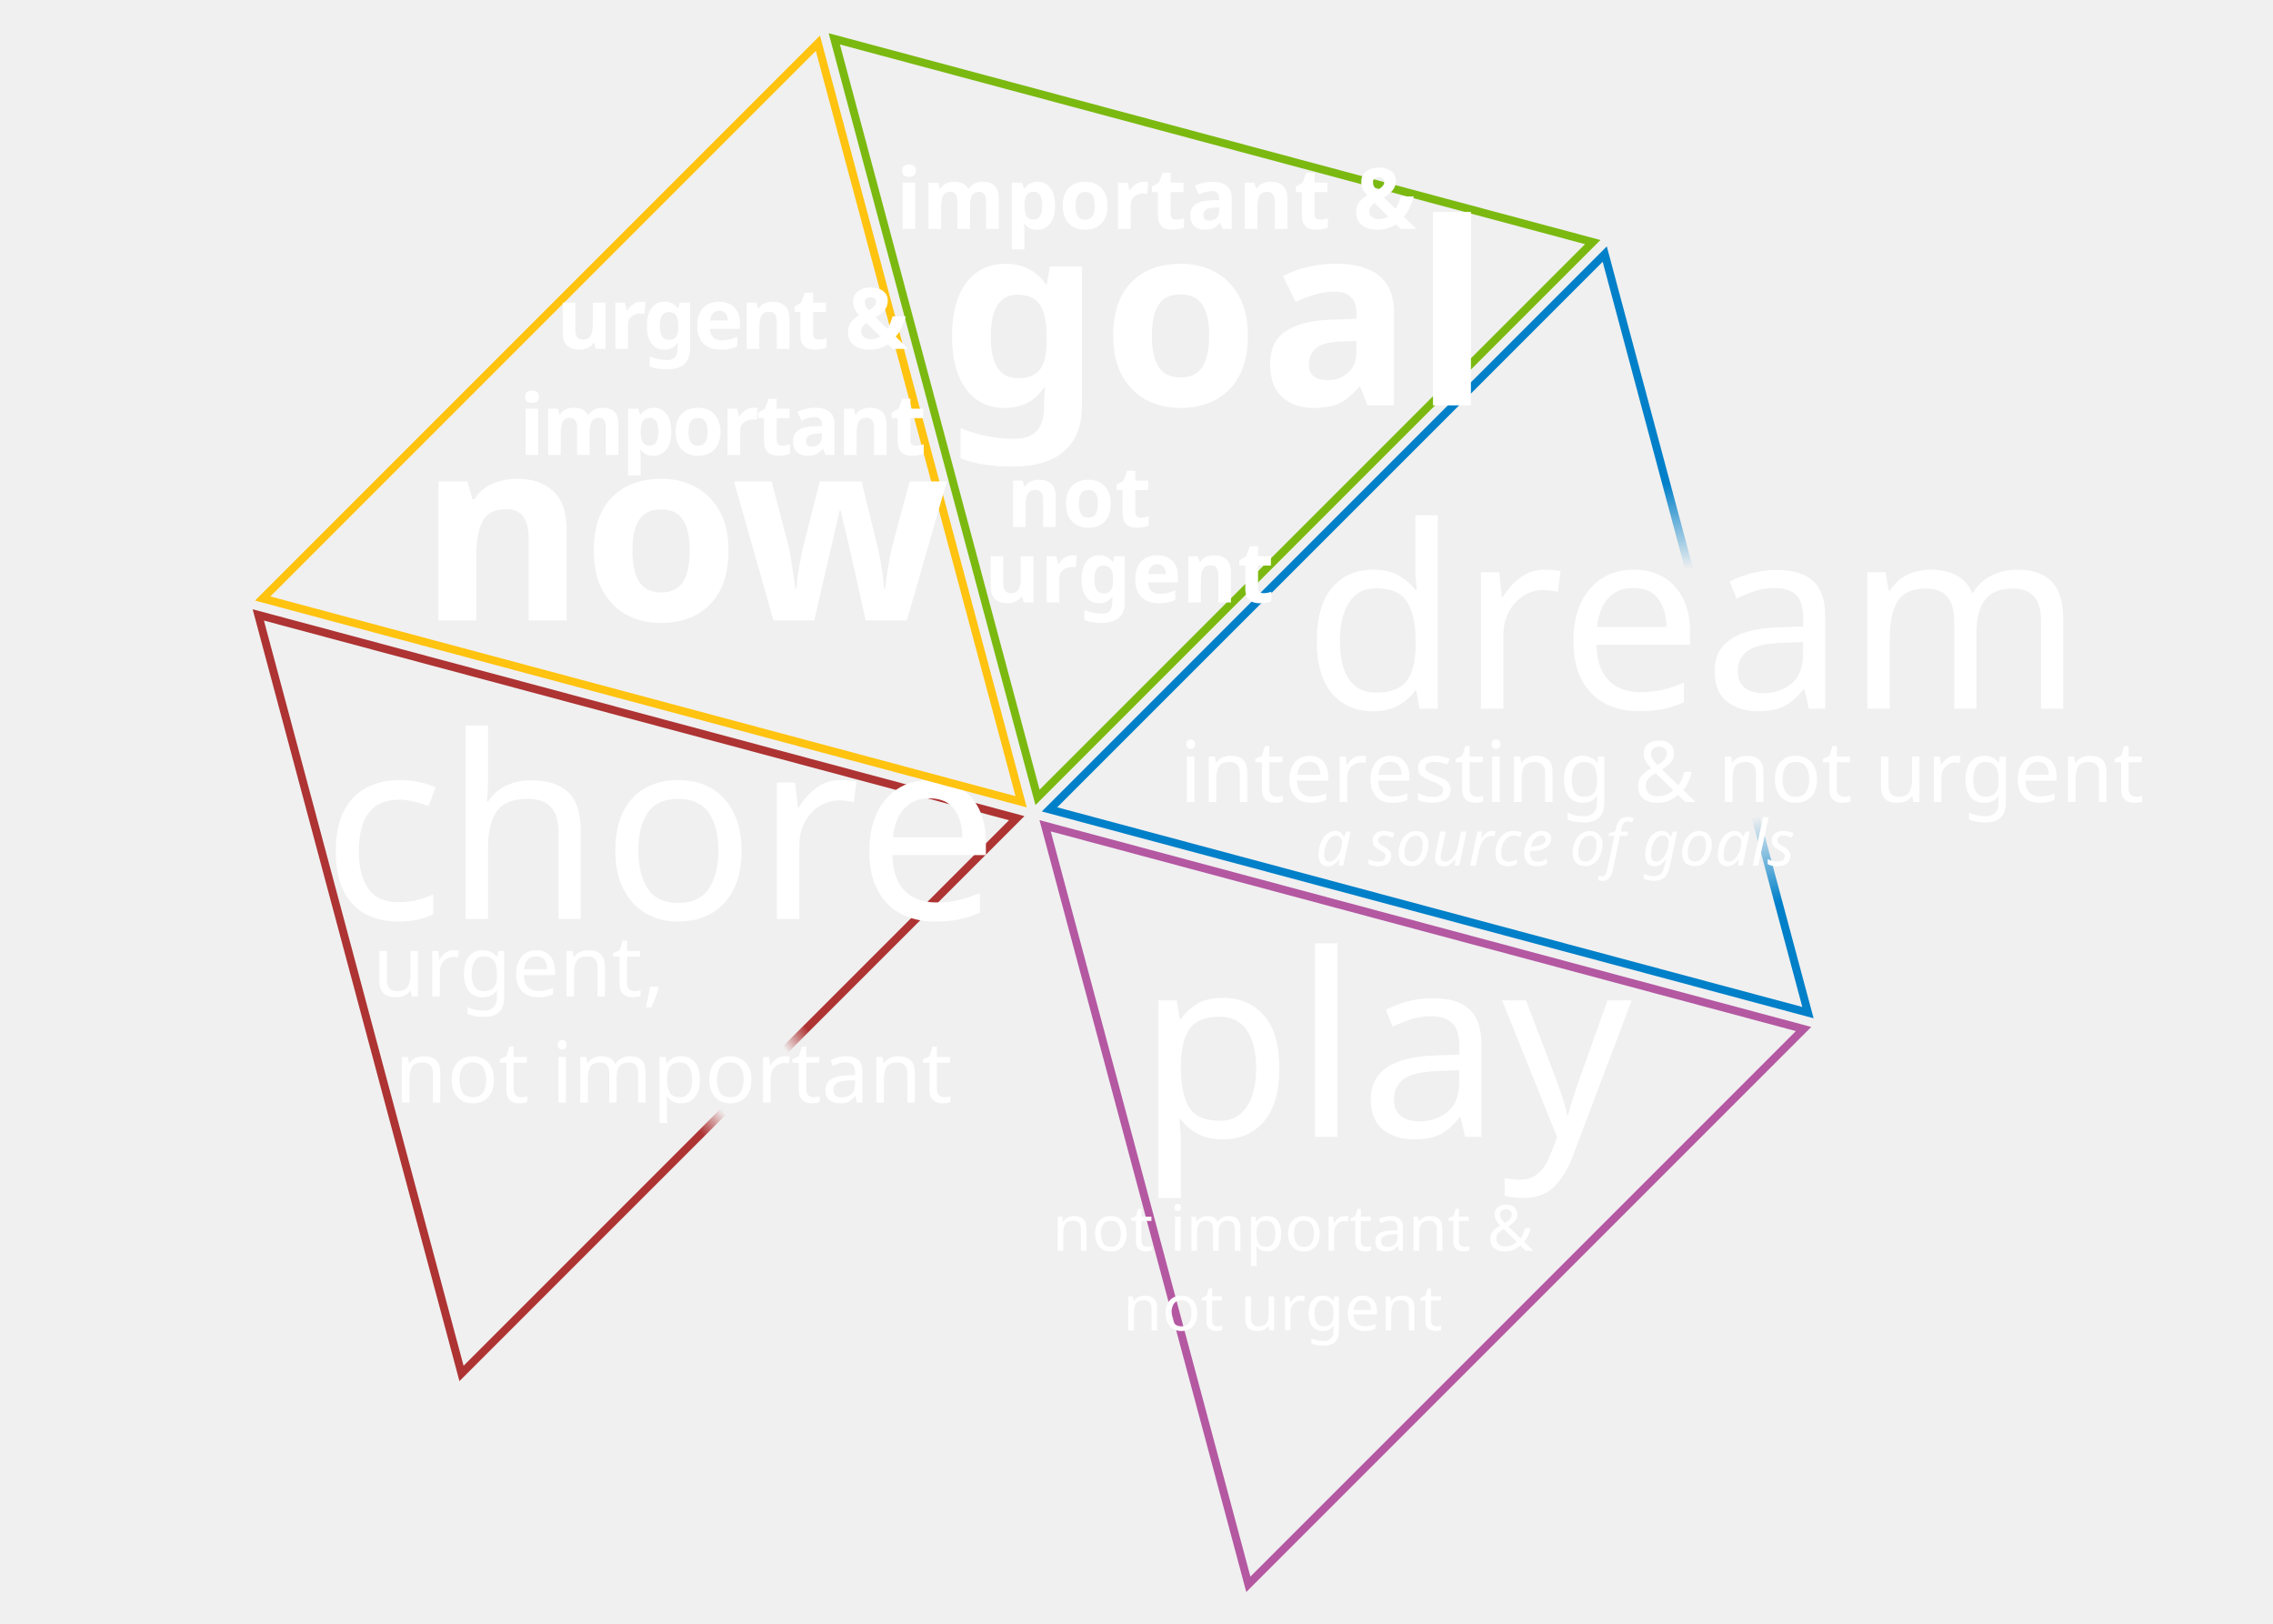
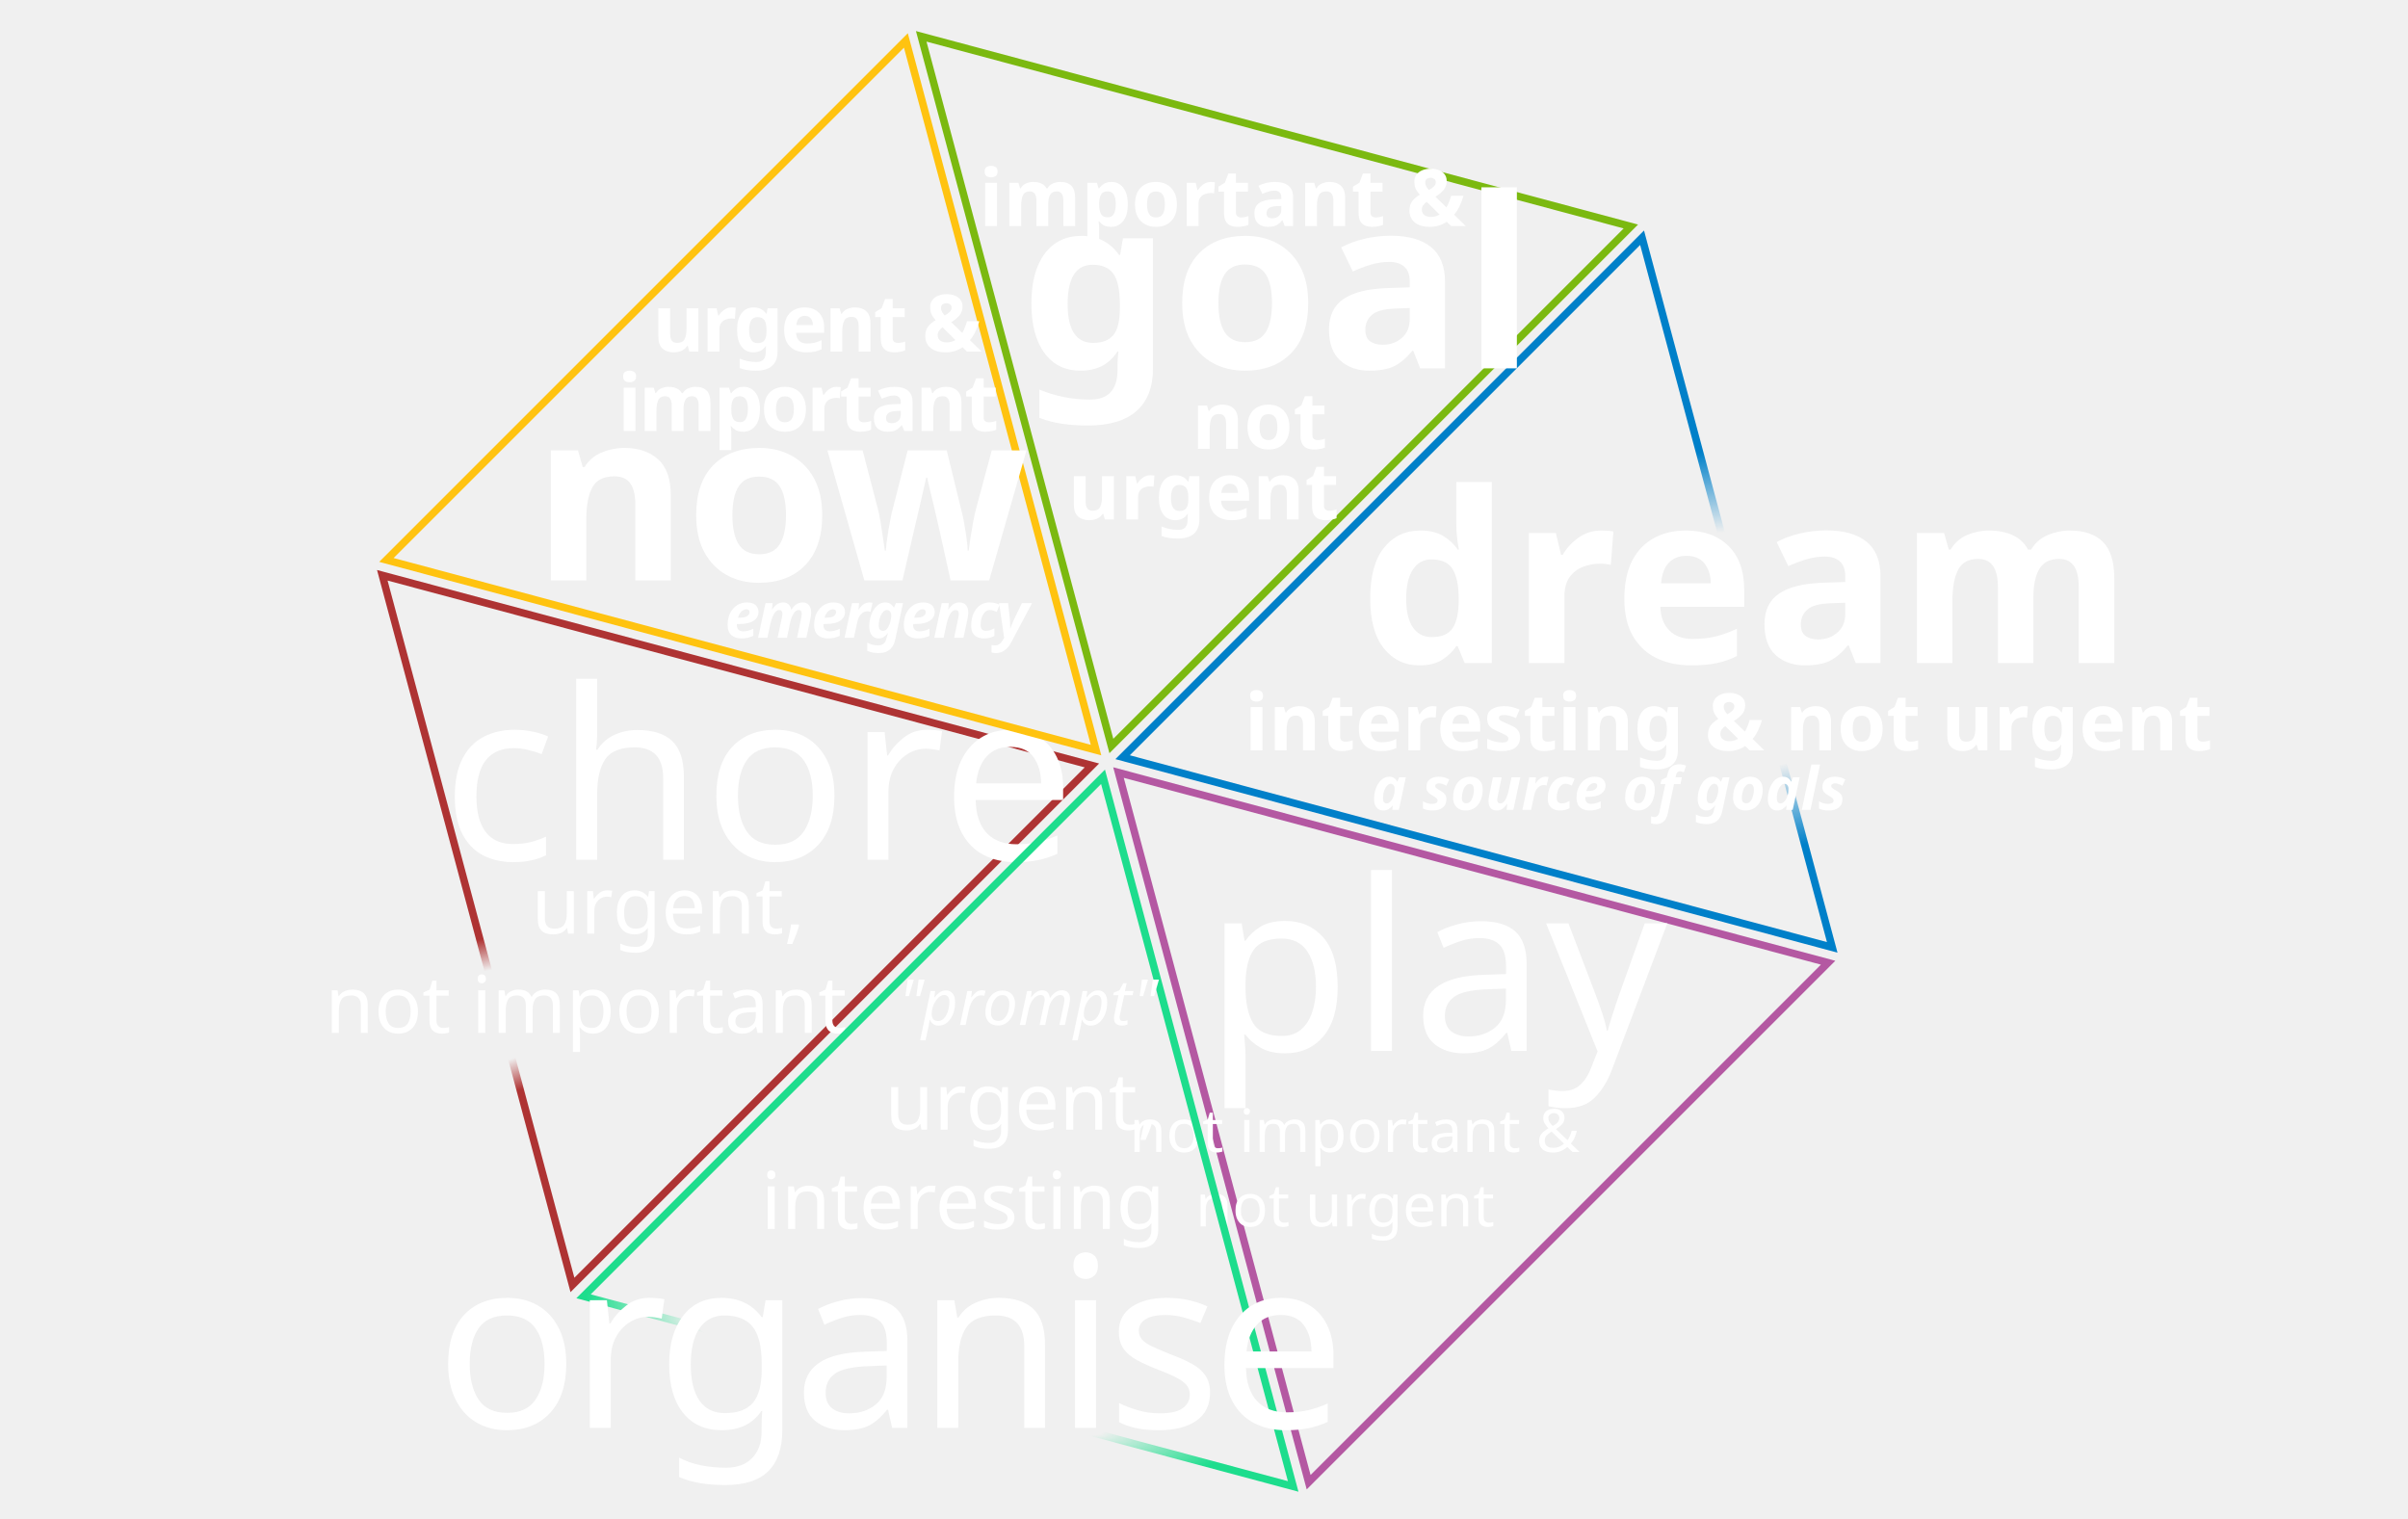
- <svg xmlns="http://www.w3.org/2000/svg" xmlns:xlink="http://www.w3.org/1999/xlink" width="75.6mm" height="53.98mm" viewBox="0 0 267.874 191.268" id="svg2" version="1.1">
+ <svg xmlns="http://www.w3.org/2000/svg" xmlns:xlink="http://www.w3.org/1999/xlink" width="85.6mm" height="53.98mm" viewBox="0 0 303.307 191.268" id="svg2" version="1.1">
  <defs id="defs4">
+     <linearGradient id="linearGradient3962">
+       <stop style="stop-color:#1ddd8d;stop-opacity:0;" offset="0" id="stop3964" />
+       <stop id="stop3972" offset="0.522" style="stop-color:#1ddd8d;stop-opacity:0;" />
+       <stop id="stop3970" offset="0.812" style="stop-color:#1ddd8d;stop-opacity:1;" />
+       <stop style="stop-color:#1ddd8d;stop-opacity:1;" offset="1" id="stop3966" />
+     </linearGradient>
+     <linearGradient id="linearGradient3844">
+       <stop id="stop3846" offset="0" style="stop-color:#ae3333;stop-opacity:0" />
+       <stop style="stop-color:#ae3333;stop-opacity:0" offset="0.123" id="stop3848" />
+       <stop id="stop3850" offset="0.21" style="stop-color:#ae3333;stop-opacity:1" />
+       <stop id="stop3852" offset="1" style="stop-color:#ae3333;stop-opacity:1" />
+     </linearGradient>
    <linearGradient id="linearGradient4607">
      <stop style="stop-color:#0080c9;stop-opacity:0" offset="0" id="stop4609" />
      <stop id="stop4615" offset="0.359" style="stop-color:#0080c9;stop-opacity:0" />
      <stop style="stop-color:#0080c9;stop-opacity:1" offset="0.608" id="stop4617" />
      <stop style="stop-color:#0080c9;stop-opacity:1" offset="1" id="stop4611" />
    </linearGradient>
    <linearGradient id="linearGradient4489">
      <stop style="stop-color:#ae3333;stop-opacity:0" offset="0" id="stop4597" />
      <stop id="stop4603" offset="0.123" style="stop-color:#ae3333;stop-opacity:0" />
      <stop style="stop-color:#ae3333;stop-opacity:1" offset="0.21" id="stop4605" />
      <stop style="stop-color:#ae3333;stop-opacity:1" offset="1" id="stop4599" />
    </linearGradient>
-     <radialGradient xlink:href="#linearGradient4489" id="radialGradient5162" cx="345.66" cy="589.835" fx="345.66" fy="589.835" r="80.084" gradientTransform="matrix(1,0,0,0.8660254,0,79.54022)" gradientUnits="userSpaceOnUse" />
+     <radialGradient xlink:href="#linearGradient4489" id="radialGradient5162" cx="327.402" cy="673.918" fx="327.402" fy="673.918" r="80.084" gradientTransform="matrix(1,0,0,0.8660254,0,79.54022)" gradientUnits="userSpaceOnUse" />
    <radialGradient xlink:href="#linearGradient4607" id="radialGradient4613" cx="227.969" cy="922.559" fx="227.969" fy="922.559" r="50.062" gradientTransform="matrix(1,0,0,0.8660254,0,122.4357)" gradientUnits="userSpaceOnUse" />
+     <radialGradient xlink:href="#linearGradient4489-7" id="radialGradient5162-1" cx="345.66" cy="589.835" fx="345.66" fy="589.835" r="80.084" gradientTransform="matrix(1,0,0,0.8660254,0,79.54022)" gradientUnits="userSpaceOnUse" />
+     <linearGradient id="linearGradient4489-7">
+       <stop style="stop-color:#ae3333;stop-opacity:0" offset="0" id="stop4597-4" />
+       <stop id="stop4603-0" offset="0.123" style="stop-color:#ae3333;stop-opacity:0" />
+       <stop style="stop-color:#ae3333;stop-opacity:1" offset="0.21" id="stop4605-9" />
+       <stop style="stop-color:#ae3333;stop-opacity:1" offset="1" id="stop4599-4" />
+     </linearGradient>
+     <radialGradient xlink:href="#linearGradient3962" id="radialGradient3968" cx="191.449" cy="449.957" fx="191.449" fy="449.957" r="80.023" gradientTransform="matrix(0.09829361,0.05627921,-0.5365393,0.9370848,417.1518,17.19638)" gradientUnits="userSpaceOnUse" />
  </defs>
  <g id="layer1" transform="translate(0,-861.0945)">
-     <g id="g4569" transform="translate(-28.48617,1.672276)">
-       <path transform="matrix(0.1511655,0.5641574,-0.5641574,0.1511655,401.3912,703.2596)" style="fill:none;fill-opacity:1;stroke:#b458a2;stroke-width:1.609;stroke-miterlimit:4;stroke-dasharray:none;stroke-opacity:1" id="path3359" d="m 466.96,525.342 -158.436,0 79.218,-137.21 z" />
-       <text id="text4200" y="993.387" x="162.464" style="font-style:normal;font-variant:normal;font-weight:200;font-stretch:normal;font-size:30px;line-height:125%;font-family:'Source Sans Pro';-inkscape-font-specification:'Source Sans Pro Ultra-Light';letter-spacing:0px;word-spacing:0px;fill:#ffffff;fill-opacity:1;stroke:none;stroke-width:1px;stroke-linecap:butt;stroke-linejoin:miter;stroke-opacity:1;" xml:space="preserve">
-         <tspan y="993.387" x="162.464" id="tspan4202">play</tspan>
+     <g id="g4569" transform="translate(-10.77103,1.672276)">
+       <path transform="matrix(0.1511655,0.5641574,-0.5641574,0.1511655,401.3912,703.2596)" style="fill:none;fill-opacity:1;stroke:#b458a2;stroke-opacity:1;stroke-width:1.609;stroke-miterlimit:4;stroke-dasharray:none" id="path3359" d="m 466.96,525.342 -158.436,0 79.218,-137.21 z" />
+       <text id="text4200" y="991.796" x="162.464" style="font-size:30px;font-style:normal;font-variant:normal;font-weight:200;font-stretch:normal;line-height:125%;letter-spacing:0px;word-spacing:0px;fill:#ffffff;fill-opacity:1;stroke:none;font-family:Source Sans Pro;-inkscape-font-specification:Source Sans Pro Ultra-Light" xml:space="preserve">
+         <tspan y="991.796" x="162.464" id="tspan4202">play</tspan>
      </text>
-       <text xml:space="preserve" style="font-style:normal;font-variant:normal;font-weight:300;font-stretch:normal;font-size:7.5px;line-height:125%;font-family:'Source Sans Pro';-inkscape-font-specification:'Source Sans Pro Light';text-align:center;letter-spacing:0px;word-spacing:0px;text-anchor:middle;fill:#ffffff;fill-opacity:1;stroke:none;stroke-width:1px;stroke-linecap:butt;stroke-linejoin:miter;stroke-opacity:1;" x="189.63" y="1006.813" id="text4224">
-         <tspan id="tspan4226" x="189.63" y="1006.813">not important &amp;</tspan>
-         <tspan id="tspan4248" x="190.377" y="1016.188">not urgent    </tspan>
+       <text xml:space="preserve" style="font-size:7.5px;font-style:normal;font-variant:normal;font-weight:300;font-stretch:normal;text-align:center;line-height:125%;letter-spacing:0px;word-spacing:0px;text-anchor:middle;fill:#ffffff;fill-opacity:1;stroke:none;font-family:Source Sans Pro;-inkscape-font-specification:Source Sans Pro Light" x="190.16" y="1004.514" id="text4224">
+         <tspan id="tspan4226" x="190.16" y="1004.514">not important &amp;</tspan>
+         <tspan id="tspan4248" x="190.915" y="1013.889">not urgent    </tspan>
      </text>
    </g>
-     <g id="g4538" transform="translate(-14.1171,0.7757005)">
-       <path transform="matrix(0.1511655,0.5641574,-0.5641574,0.1511655,383.6761,703.2596)" d="m 387.743,662.551 -158.436,0 79.218,-137.21 z" id="path3357" style="fill:none;fill-opacity:1;stroke:url(#radialGradient5162);stroke-width:1.609;stroke-miterlimit:4;stroke-dasharray:none;stroke-opacity:1" />
-       <text id="text4188" y="968.612" x="52.035" style="font-style:normal;font-variant:normal;font-weight:300;font-stretch:normal;font-size:30px;line-height:125%;font-family:'Source Sans Pro';-inkscape-font-specification:'Source Sans Pro Light';letter-spacing:0px;word-spacing:0px;fill:#ffffff;fill-opacity:1;stroke:none;stroke-width:1px;stroke-linecap:butt;stroke-linejoin:miter;stroke-opacity:1;" xml:space="preserve">
-         <tspan id="tspan4204" y="968.612" x="52.035">chore</tspan>
+     <g id="g3941">
+       <path transform="matrix(0.1511655,0.5641574,-0.5641574,0.1511655,387.2741,704.0353)" d="m 387.743,662.551 -158.436,0 79.218,-137.21 z" id="path3357" style="fill:none;stroke:url(#radialGradient5162);stroke-width:1.609;stroke-miterlimit:4;stroke-opacity:1;stroke-dasharray:none" />
+       <text id="text4188" y="969.388" x="55.633" style="font-size:30px;font-style:normal;font-variant:normal;font-weight:500;font-stretch:normal;line-height:125%;letter-spacing:0px;word-spacing:0px;fill:#ffffff;fill-opacity:1;stroke:none;font-family:Source Sans Pro;-inkscape-font-specification:Source Sans Pro" xml:space="preserve">
+         <tspan id="tspan4204" y="969.388" x="55.633">chore</tspan>
      </text>
-       <text id="text4228" y="977.737" x="58.035" style="font-style:normal;font-variant:normal;font-weight:300;font-stretch:normal;font-size:10px;line-height:125%;font-family:'Source Sans Pro';-inkscape-font-specification:'Source Sans Pro Light';letter-spacing:0px;word-spacing:0px;fill:#ffffff;fill-opacity:1;stroke:none;stroke-width:1px;stroke-linecap:butt;stroke-linejoin:miter;stroke-opacity:1;" xml:space="preserve">
-         <tspan id="tspan4240" y="977.737" x="58.035">urgent, </tspan>
-         <tspan id="tspan4264" y="990.237" x="58.035"> not important</tspan>
-         <tspan id="tspan4262" y="1002.737" x="58.035" />
+       <text id="text4228" y="978.69" x="40.95" style="font-size:10px;font-style:normal;font-variant:normal;font-weight:500;font-stretch:normal;line-height:125%;letter-spacing:0px;word-spacing:0px;fill:#ffffff;fill-opacity:1;stroke:none;font-family:Source Sans Pro;-inkscape-font-specification:Source Sans Pro" xml:space="preserve">
+         <tspan id="tspan4240" y="978.69" x="40.95">          urgent, </tspan>
+         <tspan id="tspan4264" y="991.19" x="40.95">not important</tspan>
+         <tspan id="tspan4262" y="1003.69" x="40.95" />
      </text>
    </g>
-     <g id="g4559" transform="translate(-27.96853,-0.2595752)">
+     <g id="g4559" transform="translate(-10.25339,-0.2595752)">
      <path transform="matrix(0.9084345,0.2434143,-0.2434143,0.9084345,246.768,50.68921)" d="m 250.046,956.728 -98.392,0 49.196,-85.21 z" id="path3353" style="fill:none;fill-opacity:1;stroke:url(#radialGradient4613);stroke-opacity:1" />
-       <text id="text4196" y="944.862" x="181.5" style="font-style:normal;font-variant:normal;font-weight:normal;font-stretch:normal;font-size:30px;line-height:125%;font-family:'Source Sans Pro';-inkscape-font-specification:'Source Sans Pro';letter-spacing:0px;word-spacing:0px;fill:#ffffff;fill-opacity:1;stroke:none;stroke-width:1px;stroke-linecap:butt;stroke-linejoin:miter;stroke-opacity:1;" xml:space="preserve">
+       <text id="text4196" y="944.862" x="181.5" style="font-style:normal;font-variant:normal;font-weight:600;font-stretch:normal;font-size:30px;line-height:125%;font-family:Source Sans Pro;-inkscape-font-specification:Source Sans Pro Semi-Bold;letter-spacing:0px;word-spacing:0px;fill:#ffffff;fill-opacity:1;stroke:none;stroke-width:1px;stroke-linecap:butt;stroke-linejoin:miter;stroke-opacity:1" xml:space="preserve">
        <tspan y="944.862" x="181.5" id="tspan4198">dream</tspan>
      </text>
-       <text id="text4208" y="955.862" x="167" style="font-style:normal;font-variant:normal;font-weight:normal;font-stretch:normal;font-size:10px;line-height:125%;font-family:'Source Sans Pro';-inkscape-font-specification:'Source Sans Pro';letter-spacing:0px;word-spacing:0px;fill:#ffffff;fill-opacity:1;stroke:none;stroke-width:1px;stroke-linecap:butt;stroke-linejoin:miter;stroke-opacity:1;" xml:space="preserve">
+       <text id="text4208" y="955.862" x="167" style="font-style:normal;font-variant:normal;font-weight:600;font-stretch:normal;font-size:10px;line-height:125%;font-family:Source Sans Pro;-inkscape-font-specification:Source Sans Pro Semi-Bold;letter-spacing:0px;word-spacing:0px;fill:#ffffff;fill-opacity:1;stroke:none;stroke-width:1px;stroke-linecap:butt;stroke-linejoin:miter;stroke-opacity:1" xml:space="preserve">
        <tspan id="tspan4244" y="955.862" x="167">interesting &amp; not urgent</tspan>
        <tspan id="tspan4250" y="968.362" x="167" />
      </text>
-       <text id="text4252" y="963.362" x="183" style="font-style:italic;font-variant:normal;font-weight:normal;font-stretch:normal;font-size:7.5px;line-height:125%;font-family:'Source Sans Pro';-inkscape-font-specification:'Source Sans Pro Italic';letter-spacing:0px;word-spacing:0px;fill:#ffffff;fill-opacity:1;stroke:none;stroke-width:1px;stroke-linecap:butt;stroke-linejoin:miter;stroke-opacity:1;" xml:space="preserve">
+       <text id="text4252" y="963.362" x="183" style="font-style:italic;font-variant:normal;font-weight:600;font-stretch:normal;font-size:7.5px;line-height:125%;font-family:Source Sans Pro;-inkscape-font-specification:Source Sans Pro Semi-Bold Italic;letter-spacing:0px;word-spacing:0px;fill:#ffffff;fill-opacity:1;stroke:none;stroke-width:1px;stroke-linecap:butt;stroke-linejoin:miter;stroke-opacity:1" xml:space="preserve">
        <tspan y="963.362" x="183" id="tspan4254">a source of goals</tspan>
      </text>
    </g>
-     <g id="g4547" transform="translate(-29.38274,-1.673788)">
-       <path transform="matrix(0.1511655,0.5641574,-0.5641574,0.1511655,401.3912,703.2596)" style="fill:none;fill-opacity:1;stroke:#7bb910;stroke-width:1.609;stroke-miterlimit:4;stroke-dasharray:none;stroke-opacity:1" id="path3355" d="m 308.523,525.342 -158.436,0 79.218,-137.21 z" />
-       <text id="text4192" y="910.539" x="140.237" style="font-style:normal;font-variant:normal;font-weight:600;font-stretch:normal;font-size:30px;line-height:125%;font-family:'Source Sans Pro';-inkscape-font-specification:'Source Sans Pro Semi-Bold';letter-spacing:0px;word-spacing:0px;fill:#ffffff;fill-opacity:1;stroke:none;stroke-width:1px;stroke-linecap:butt;stroke-linejoin:miter;stroke-opacity:1;" xml:space="preserve">
-         <tspan y="910.539" x="140.237" id="tspan4194">goal</tspan>
+     <g id="g3950">
+       <path transform="matrix(0.1511655,0.5641574,-0.5641574,0.1511655,389.7236,701.5858)" style="fill:none;stroke:#7bb910;stroke-width:1.609;stroke-miterlimit:4;stroke-opacity:1;stroke-dasharray:none" id="path3355" d="m 308.523,525.342 -158.436,0 79.218,-137.21 z" />
+       <text id="text4192" y="907.49" x="128.57" style="font-size:30px;font-style:normal;font-variant:normal;font-weight:700;font-stretch:normal;line-height:125%;letter-spacing:0px;word-spacing:0px;fill:#ffffff;fill-opacity:1;stroke:none;font-family:Source Sans Pro;-inkscape-font-specification:Source Sans Pro Bold" xml:space="preserve">
+         <tspan y="907.49" x="128.57" id="tspan4194">goal</tspan>
      </text>
-       <text id="text4236" y="889.746" x="134.975" style="font-style:normal;font-variant:normal;font-weight:600;font-stretch:normal;font-size:10px;line-height:125%;font-family:'Source Sans Pro';-inkscape-font-specification:'Source Sans Pro Semi-Bold';letter-spacing:0px;word-spacing:0px;fill:#ffffff;fill-opacity:1;stroke:none;stroke-width:1px;stroke-linecap:butt;stroke-linejoin:miter;stroke-opacity:1;" xml:space="preserve">
-         <tspan y="889.746" x="134.975" id="tspan4238">important &amp;</tspan>
-         <tspan id="tspan4256" y="902.246" x="134.975" />
+       <text id="text4236" y="889.572" x="123.307" style="font-size:10px;font-style:normal;font-variant:normal;font-weight:700;font-stretch:normal;line-height:125%;letter-spacing:0px;word-spacing:0px;fill:#ffffff;fill-opacity:1;stroke:none;font-family:Source Sans Pro;-inkscape-font-specification:Source Sans Pro Bold" xml:space="preserve">
+         <tspan y="889.572" x="123.307" id="tspan4238">important &amp;</tspan>
+         <tspan id="tspan4256" y="902.072" x="123.307" />
      </text>
-       <text xml:space="preserve" style="font-style:normal;font-variant:normal;font-weight:600;font-stretch:normal;font-size:10px;line-height:125%;font-family:'Source Sans Pro';-inkscape-font-specification:'Source Sans Pro Semi-Bold';letter-spacing:0px;word-spacing:0px;fill:#ffffff;fill-opacity:1;stroke:none;stroke-width:1px;stroke-linecap:butt;stroke-linejoin:miter;stroke-opacity:1;" x="145.384" y="912.362" id="text4276">
-         <tspan id="tspan4278" x="145.384" y="912.362" />
-         <tspan x="145.384" y="924.862" id="tspan4280"> not</tspan>
-         <tspan dy="-3.6" id="tspan4282" x="145.384" y="937.362">urgent</tspan>
+       <text xml:space="preserve" style="font-size:10px;font-style:normal;font-variant:normal;font-weight:700;font-stretch:normal;line-height:125%;letter-spacing:0px;word-spacing:0px;fill:#ffffff;fill-opacity:1;stroke:none;font-family:Source Sans Pro;-inkscape-font-specification:Source Sans Pro Bold" x="134.512" y="905.12" id="text4276">
+         <tspan id="tspan4278" x="134.512" y="905.12" />
+         <tspan x="134.512" y="917.62" id="tspan4280">      not</tspan>
+         <tspan dy="-3.6" id="tspan4282" x="134.512" y="930.12">urgent</tspan>
      </text>
    </g>
-     <g id="g4423" transform="translate(-31.31459,-1.156151)">
-       <path transform="matrix(0.9084345,0.2434143,-0.2434143,0.9084345,246.768,50.68921)" d="m 151.653,956.728 -98.392,0 49.196,-85.21 z" id="path3347" style="fill:none;fill-opacity:1;stroke:#ffc310;stroke-width:0.999;stroke-miterlimit:4;stroke-dasharray:none;stroke-opacity:1" />
-       <text xml:space="preserve" style="font-style:normal;font-variant:normal;font-weight:bold;font-stretch:normal;font-size:10px;line-height:125%;font-family:'Source Sans Pro';-inkscape-font-specification:'Source Sans Pro Bold';letter-spacing:0px;word-spacing:0px;fill:#ffffff;fill-opacity:1;stroke:none;stroke-width:1px;stroke-linecap:butt;stroke-linejoin:miter;stroke-opacity:1;" x="92.482" y="903.362" id="text4232">
-         <tspan style="letter-spacing:-0.4px;fill:#ffffff;fill-opacity:1;-inkscape-font-specification:'Source Sans Pro Bold';font-family:'Source Sans Pro';font-weight:bold;font-style:normal;font-stretch:normal;font-variant:normal;" id="tspan4266" x="92.482" y="903.362">  urgent &amp; </tspan>
-         <tspan id="tspan4270" style="letter-spacing:-0.4px;fill:#ffffff;fill-opacity:1;-inkscape-font-specification:'Source Sans Pro Bold';font-family:'Source Sans Pro';font-weight:bold;font-style:normal;font-stretch:normal;font-variant:normal;" x="92.482" y="915.862">important</tspan>
+     <g id="g4423" transform="translate(-13.59946,-1.156151)">
+       <path transform="matrix(0.9084345,0.2434143,-0.2434143,0.9084345,246.768,50.68921)" d="m 151.653,956.728 -98.392,0 49.196,-85.21 z" id="path3347" style="fill:none;fill-opacity:1;stroke:#ffc310;stroke-opacity:1;stroke-width:0.999;stroke-miterlimit:4;stroke-dasharray:none" />
+       <text xml:space="preserve" style="font-size:10px;font-style:normal;font-variant:normal;font-weight:900;font-stretch:normal;line-height:100%;letter-spacing:-0.4px;word-spacing:0px;fill:#ffffff;fill-opacity:1;stroke:none;font-family:Source Sans Pro;-inkscape-font-specification:Source Sans Pro Heavy" x="91.375" y="906.535" id="text4232">
+         <tspan style="line-height:100%;letter-spacing:-0.4px;fill:#ffffff" id="tspan4266" x="91.375" y="906.535">  urgent &amp; </tspan>
+         <tspan id="tspan4270" style="line-height:100%;letter-spacing:-0.4px;fill:#ffffff" x="91.375" y="916.535">important</tspan>
      </text>
-       <text id="text4415" y="935.359" x="80.638" style="font-style:normal;font-variant:normal;font-weight:bold;font-stretch:normal;font-size:30px;line-height:125%;font-family:'Source Sans Pro';-inkscape-font-specification:'Source Sans Pro Bold';letter-spacing:0px;word-spacing:0px;fill:#ffffff;fill-opacity:1;stroke:none;stroke-width:1px;stroke-linecap:butt;stroke-linejoin:miter;stroke-opacity:1;" xml:space="preserve">
-         <tspan y="935.359" x="80.638" style="font-size:30px;letter-spacing:-0.4px;fill:#ffffff;fill-opacity:1;-inkscape-font-specification:'Source Sans Pro Bold';font-family:'Source Sans Pro';font-weight:bold;font-style:normal;font-stretch:normal;font-variant:normal;" id="tspan4419">now</tspan>
+       <text id="text4415" y="935.359" x="80.638" style="font-style:normal;font-variant:normal;font-weight:900;font-stretch:normal;font-size:30px;line-height:125%;font-family:Source Sans Pro;-inkscape-font-specification:Source Sans Pro Heavy;letter-spacing:0px;word-spacing:0px;fill:#ffffff;fill-opacity:1;stroke:none;stroke-width:1px;stroke-linecap:butt;stroke-linejoin:miter;stroke-opacity:1" xml:space="preserve">
+         <tspan y="935.359" x="80.638" style="font-size:30px;letter-spacing:-0.4px;fill:#ffffff" id="tspan4419">now</tspan>
+       </text>
+       <text xml:space="preserve" style="font-size:8px;font-style:oblique;font-variant:normal;font-weight:900;font-stretch:normal;line-height:125%;letter-spacing:0px;word-spacing:0px;fill:#ffffff;fill-opacity:1;stroke:none;font-family:Source Sans Pro;-inkscape-font-specification:Source Sans Pro Bold Oblique" x="104.885" y="942.585" id="text4232-8">
+         <tspan id="tspan4270-4" style="font-size:8px;font-style:oblique;letter-spacing:-0.4px;-inkscape-font-specification:Source Sans Pro Bold Oblique;fill:#ffffff" x="104.885" y="942.585">emergency</tspan>
+       </text>
+     </g>
+     <g id="g3064">
+       <path d="m 308.523,525.342 -158.436,0 79.218,-137.21 z" id="path3883" style="fill:none;stroke:url(#radialGradient3968);stroke-width:1.609;stroke-miterlimit:4;stroke-opacity:1;stroke-dasharray:none" transform="matrix(-0.1511655,-0.5641574,0.5641574,-0.1511655,-110.8019,1212.404)" />
+       <text id="text4188-5" y="1040.942" x="54.794" style="font-size:30px;font-style:normal;font-variant:normal;font-weight:300;font-stretch:normal;line-height:125%;letter-spacing:-1.2px;word-spacing:0px;fill:#ffffff;fill-opacity:1;stroke:none;font-family:Source Sans Pro;-inkscape-font-specification:Source Sans Pro Light" xml:space="preserve">
+         <tspan id="tspan4204-5" y="1040.942" x="54.794">organise</tspan>
+       </text>
+       <text id="text4188-5-1" y="1003.382" x="95.853" style="font-size:10px;font-style:normal;font-variant:normal;font-weight:300;font-stretch:normal;line-height:125%;letter-spacing:0px;word-spacing:0px;fill:#ffffff;fill-opacity:1;stroke:none;font-family:Source Sans Pro;-inkscape-font-specification:Source Sans Pro Light" xml:space="preserve">
+         <tspan id="tspan3995" y="1003.382" x="95.853">      urgent, </tspan>
+         <tspan id="tspan4020" y="1015.882" x="95.853">interesting</tspan>
+       </text>
+       <text id="text4188-5-1-1" y="990.202" x="113.175" style="font-size:8px;font-style:oblique;font-variant:normal;font-weight:300;font-stretch:normal;line-height:125%;letter-spacing:0px;word-spacing:0px;fill:#ffffff;fill-opacity:1;stroke:none;font-family:Source Sans Pro;-inkscape-font-specification:Source Sans Pro Oblique" xml:space="preserve">
+         <tspan id="tspan3995-1" y="990.202" x="113.175">"prompt"</tspan>
      </text>
    </g>
  </g>
</svg>
